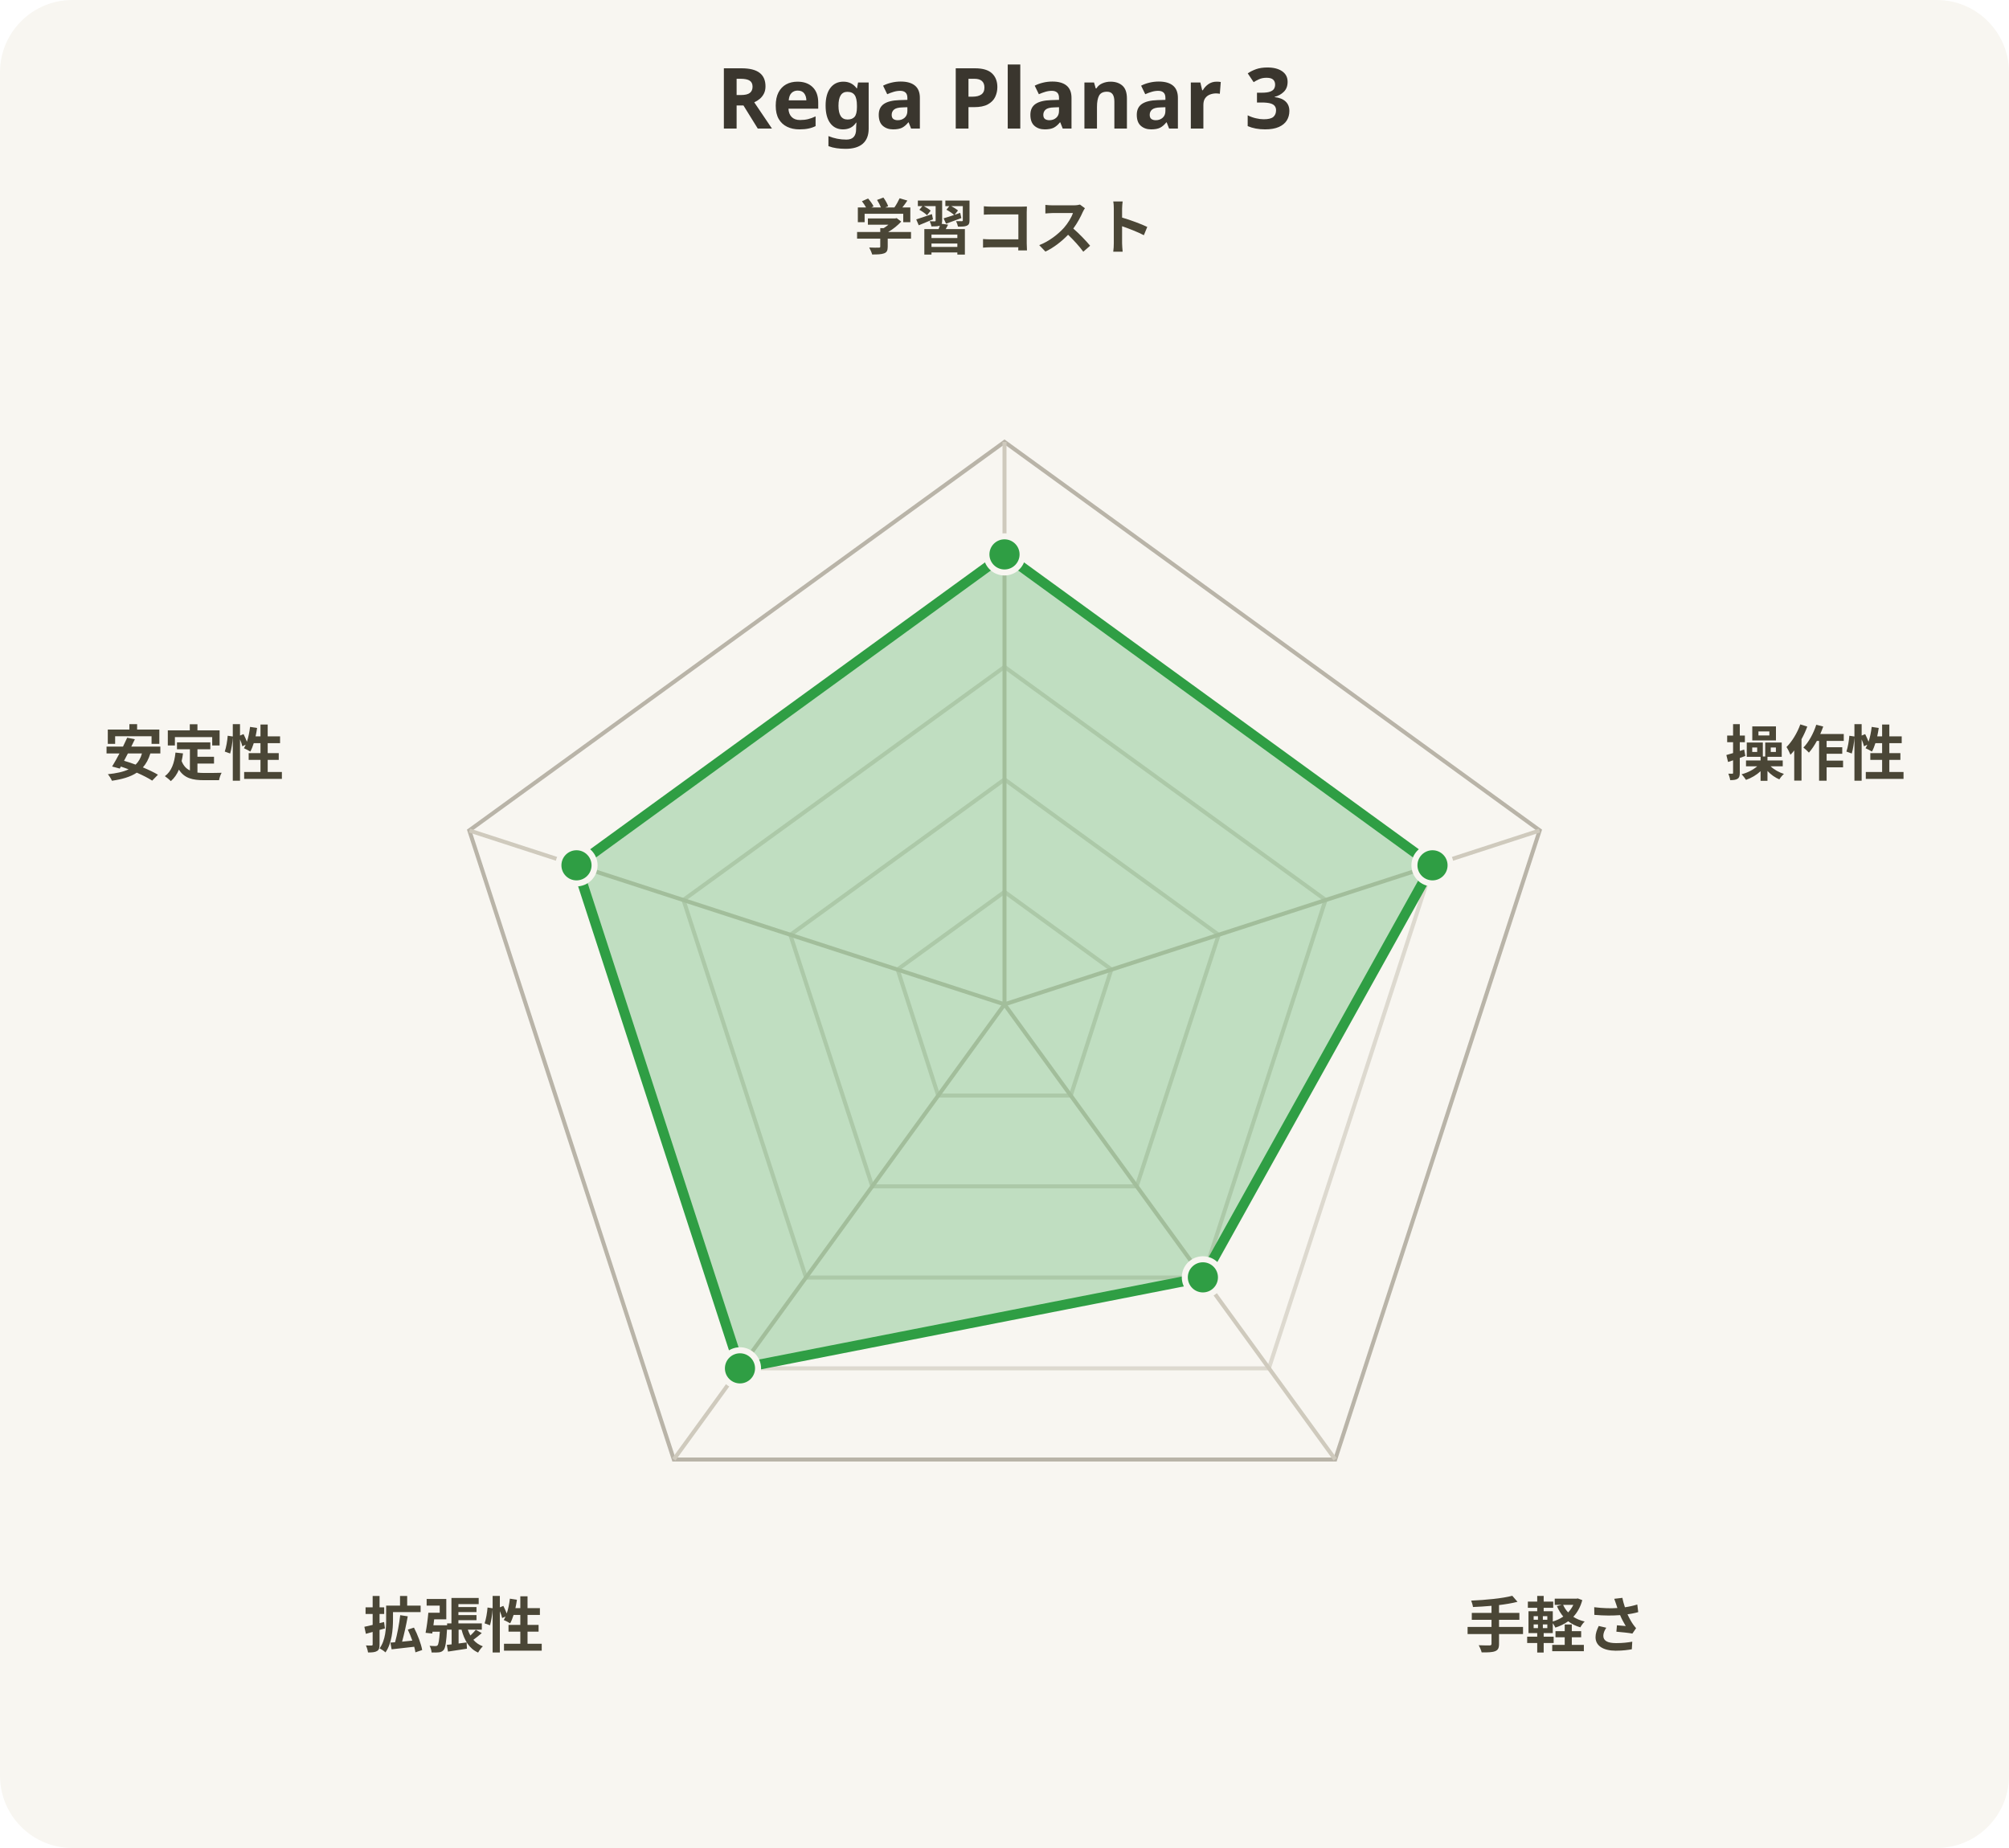
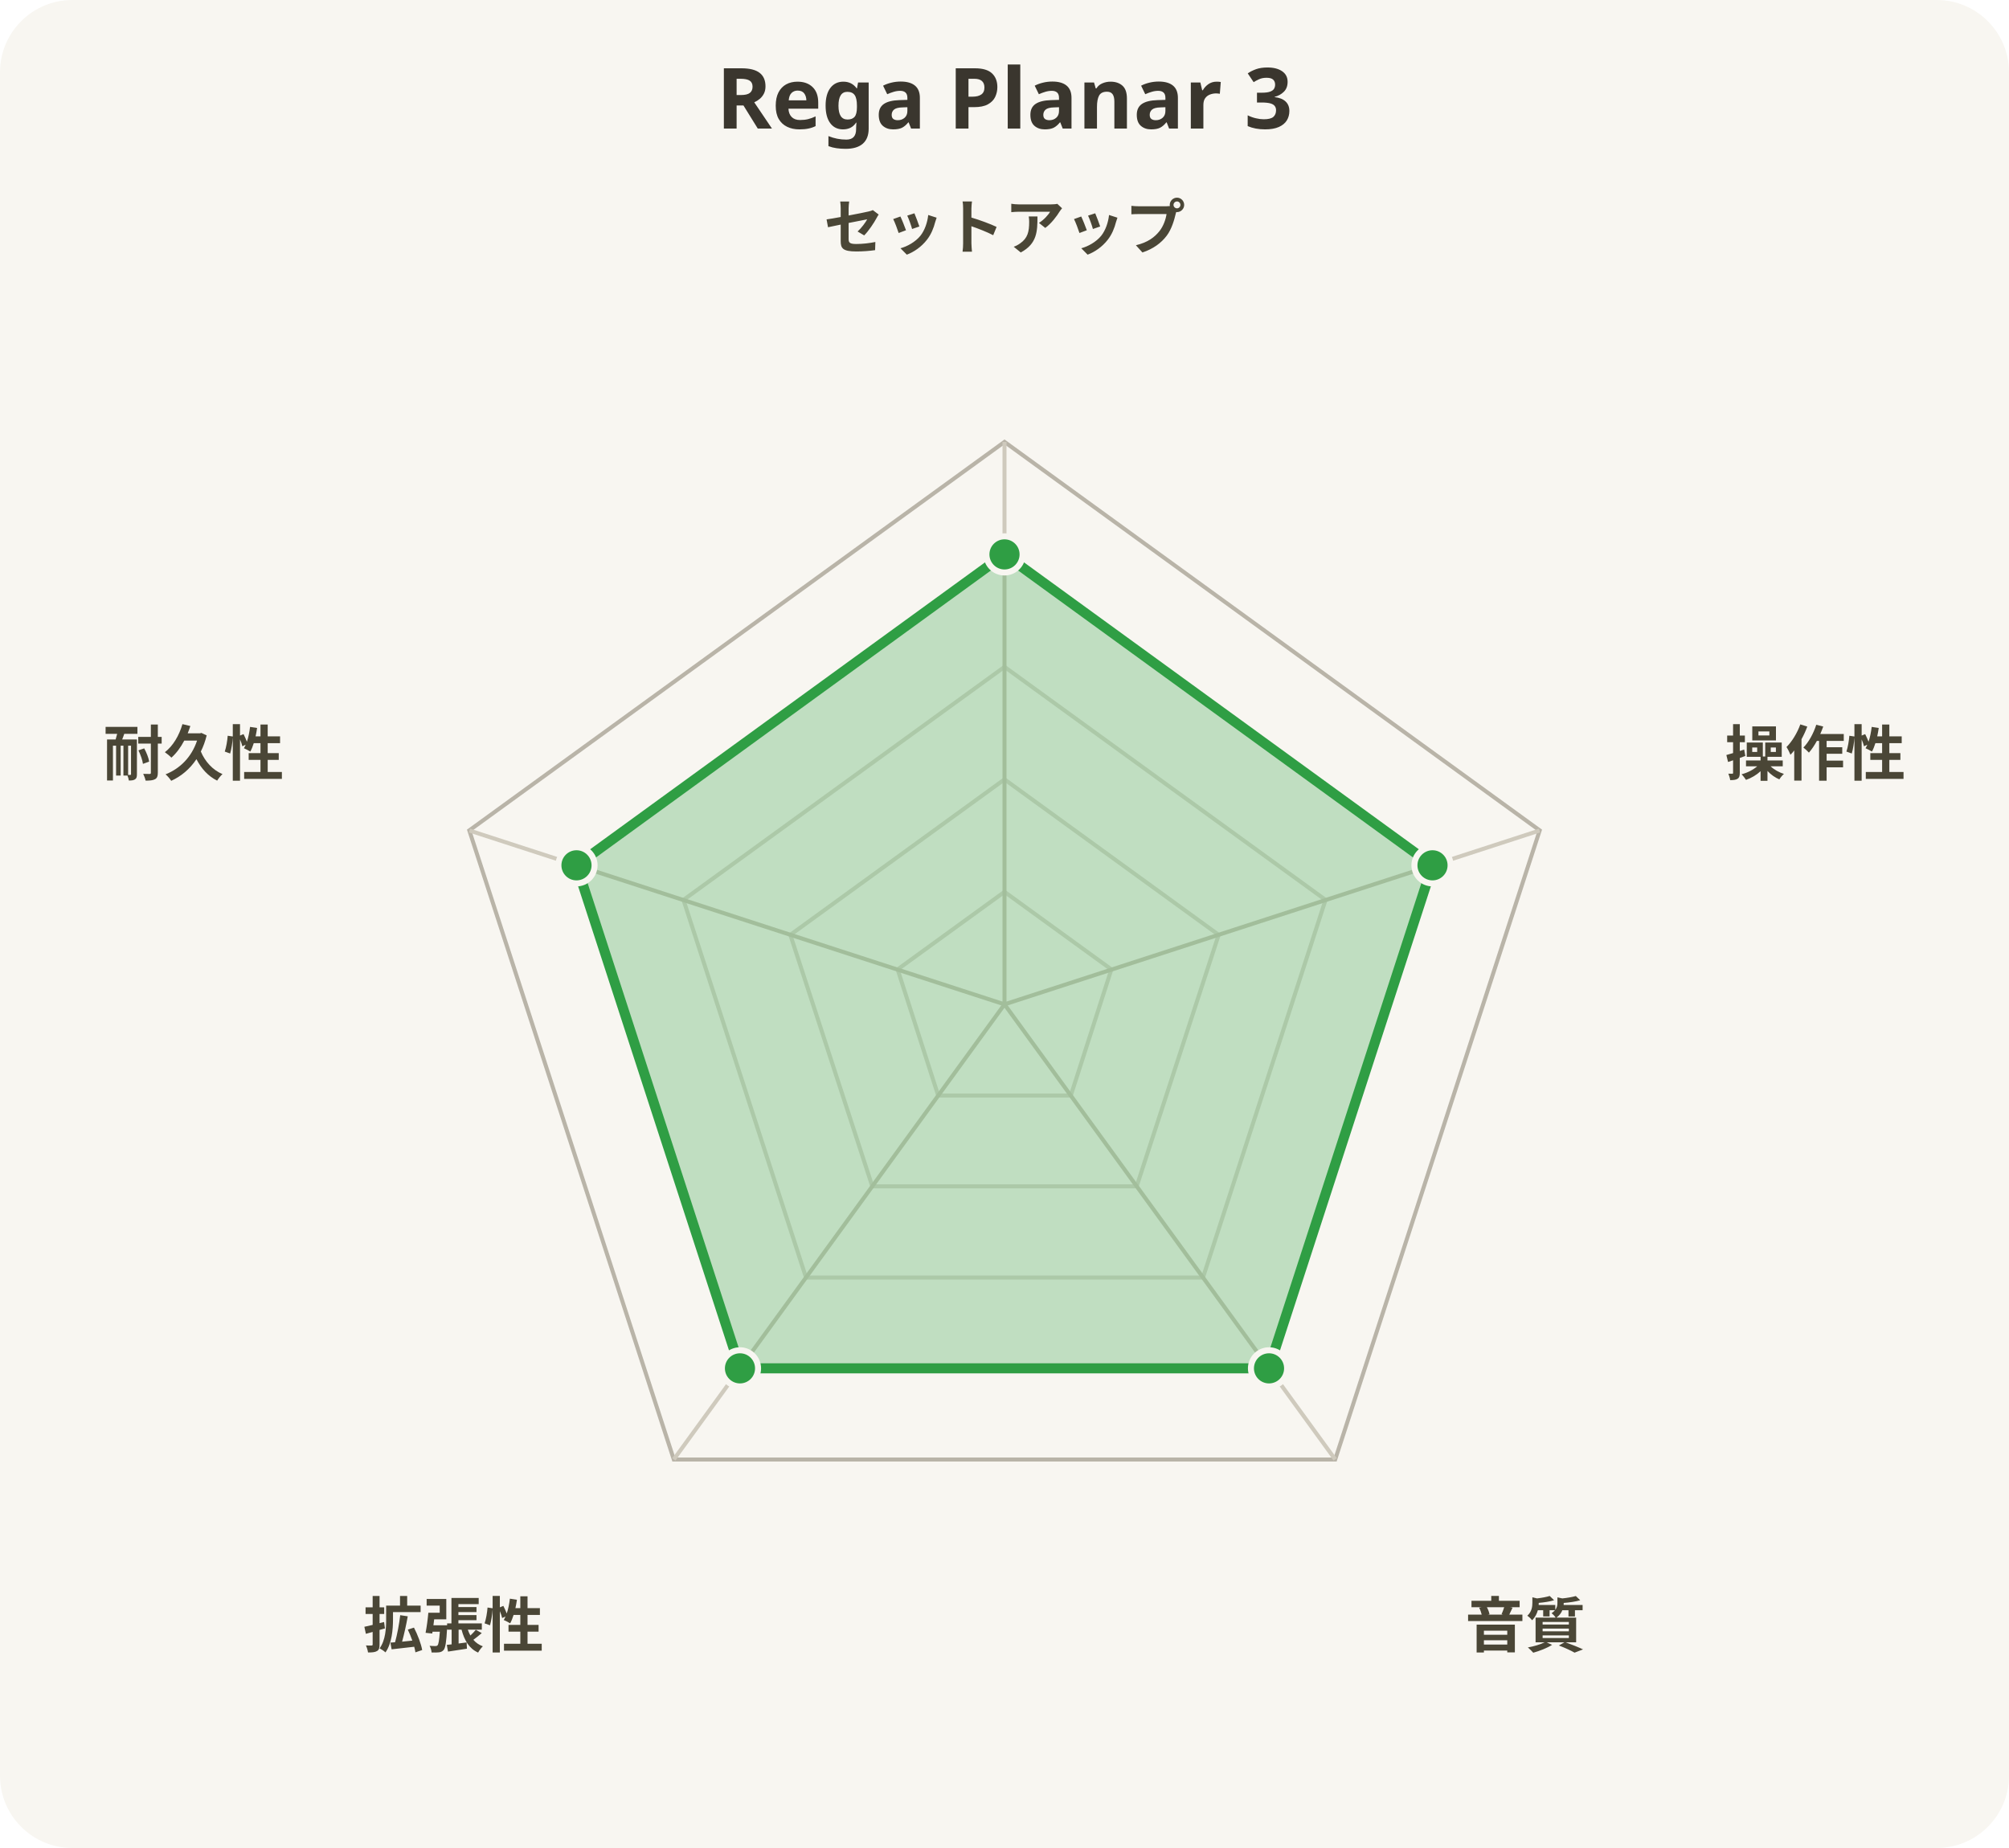
<svg xmlns="http://www.w3.org/2000/svg" viewBox="0 0 500 460" font-family="'Hiragino Sans','Noto Sans JP',sans-serif">
  <rect x="0" y="0" width="500" height="460" rx="18" fill="#F8F6F1" />
  <text x="250" y="32" text-anchor="middle" font-size="21" font-weight="700" fill="#3A362E">Rega Planar 3</text>
  <polygon points="250.0,222.0 276.6,241.3 266.5,272.7 233.5,272.7 223.4,241.3 " fill="none" stroke="#DDD9CF" stroke-width="1" />
  <polygon points="250.0,194.0 303.3,232.7 282.9,295.3 217.1,295.3 196.7,232.7 " fill="none" stroke="#DDD9CF" stroke-width="1" />
  <polygon points="250.0,166.0 329.9,224.0 299.4,318.0 200.6,318.0 170.1,224.0 " fill="none" stroke="#DDD9CF" stroke-width="1" />
  <polygon points="250.0,138.0 356.5,215.4 315.8,340.6 184.2,340.6 143.5,215.4 " fill="none" stroke="#DDD9CF" stroke-width="1" />
  <polygon points="250.0,110.0 383.2,206.7 332.3,363.3 167.7,363.3 116.8,206.7 " fill="none" stroke="#B9B4A8" stroke-width="1" />
  <line x1="250" y1="250" x2="250" y2="110" stroke="#CFCABD" stroke-width="1" />
  <line x1="250" y1="250" x2="383.154" y2="206.74" stroke="#CFCABD" stroke-width="1" />
  <line x1="250" y1="250" x2="332.292" y2="363.26" stroke="#CFCABD" stroke-width="1" />
  <line x1="250" y1="250" x2="167.708" y2="363.26" stroke="#CFCABD" stroke-width="1" />
  <line x1="250" y1="250" x2="116.846" y2="206.74" stroke="#CFCABD" stroke-width="1" />
-   <text x="250" y="62" text-anchor="middle" font-size="15" font-weight="600" fill="#4A4636">学習コスト</text>
+   <text x="250" y="62" text-anchor="middle" font-size="15" font-weight="600" fill="#4A4636">セットアップ</text>
  <text x="429.296" y="192.998" text-anchor="start" font-size="15" font-weight="600" fill="#4A4636">操作性</text>
-   <text x="364.628" y="410.002" text-anchor="start" font-size="15" font-weight="600" fill="#4A4636">手軽さ</text>
+   <text x="364.628" y="410.002" text-anchor="start" font-size="15" font-weight="600" fill="#4A4636">音質</text>
  <text x="135.372" y="410.002" text-anchor="end" font-size="15" font-weight="600" fill="#4A4636">拡張性</text>
-   <text x="70.704" y="192.998" text-anchor="end" font-size="15" font-weight="600" fill="#4A4636">安定性</text>
-   <polygon points="250.0,138.0 356.5,215.4 299.4,318.0 184.2,340.6 143.5,215.4 " fill="#2F9E44" fill-opacity="0.28" stroke="#2F9E44" stroke-width="2.5" stroke-linejoin="round" />
+   <text x="70.704" y="192.998" text-anchor="end" font-size="15" font-weight="600" fill="#4A4636">耐久性</text>
+   <polygon points="250.0,138.0 356.5,215.4 315.8,340.6 184.2,340.6 143.5,215.4 " fill="#2F9E44" fill-opacity="0.28" stroke="#2F9E44" stroke-width="2.5" stroke-linejoin="round" />
  <circle cx="250" cy="138" r="4.5" fill="#2F9E44" stroke="#F8F6F1" stroke-width="1.5" />
  <circle cx="356.523" cy="215.392" r="4.5" fill="#2F9E44" stroke="#F8F6F1" stroke-width="1.5" />
-   <circle cx="299.375" cy="317.956" r="4.5" fill="#2F9E44" stroke="#F8F6F1" stroke-width="1.5" />
+   <circle cx="315.834" cy="340.608" r="4.5" fill="#2F9E44" stroke="#F8F6F1" stroke-width="1.5" />
  <circle cx="184.166" cy="340.608" r="4.5" fill="#2F9E44" stroke="#F8F6F1" stroke-width="1.5" />
  <circle cx="143.477" cy="215.392" r="4.5" fill="#2F9E44" stroke="#F8F6F1" stroke-width="1.5" />
</svg>
